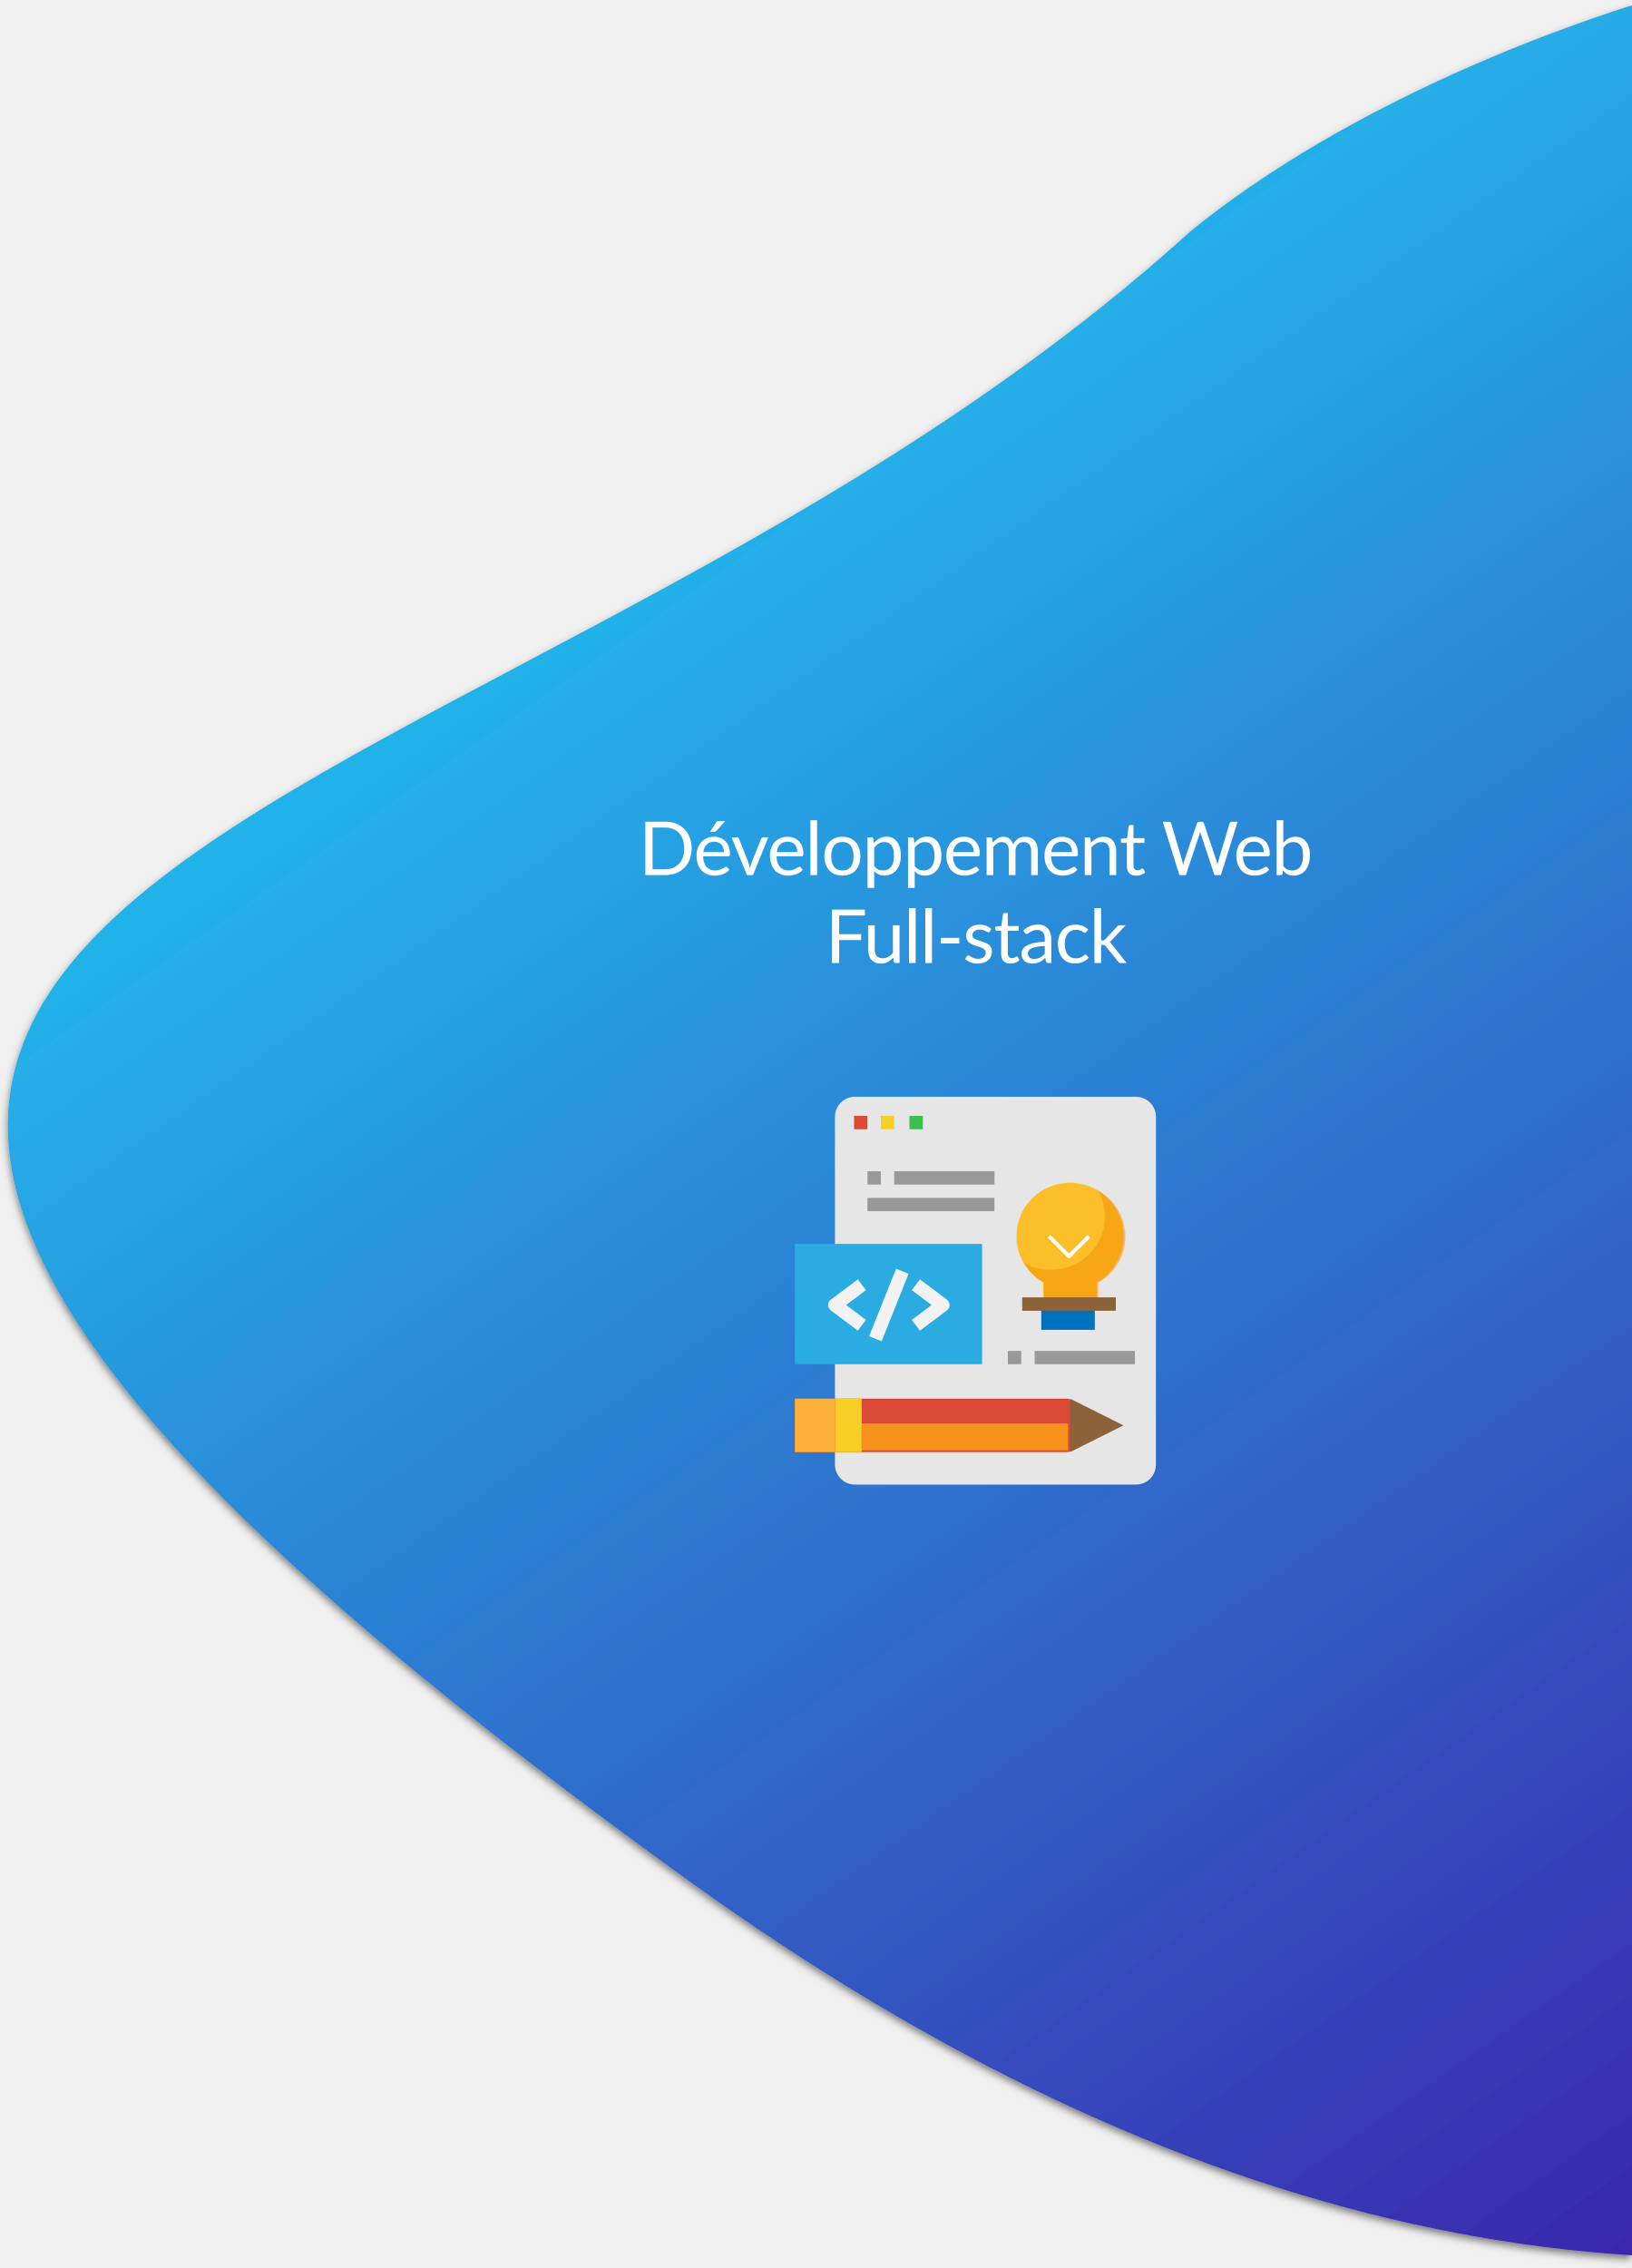
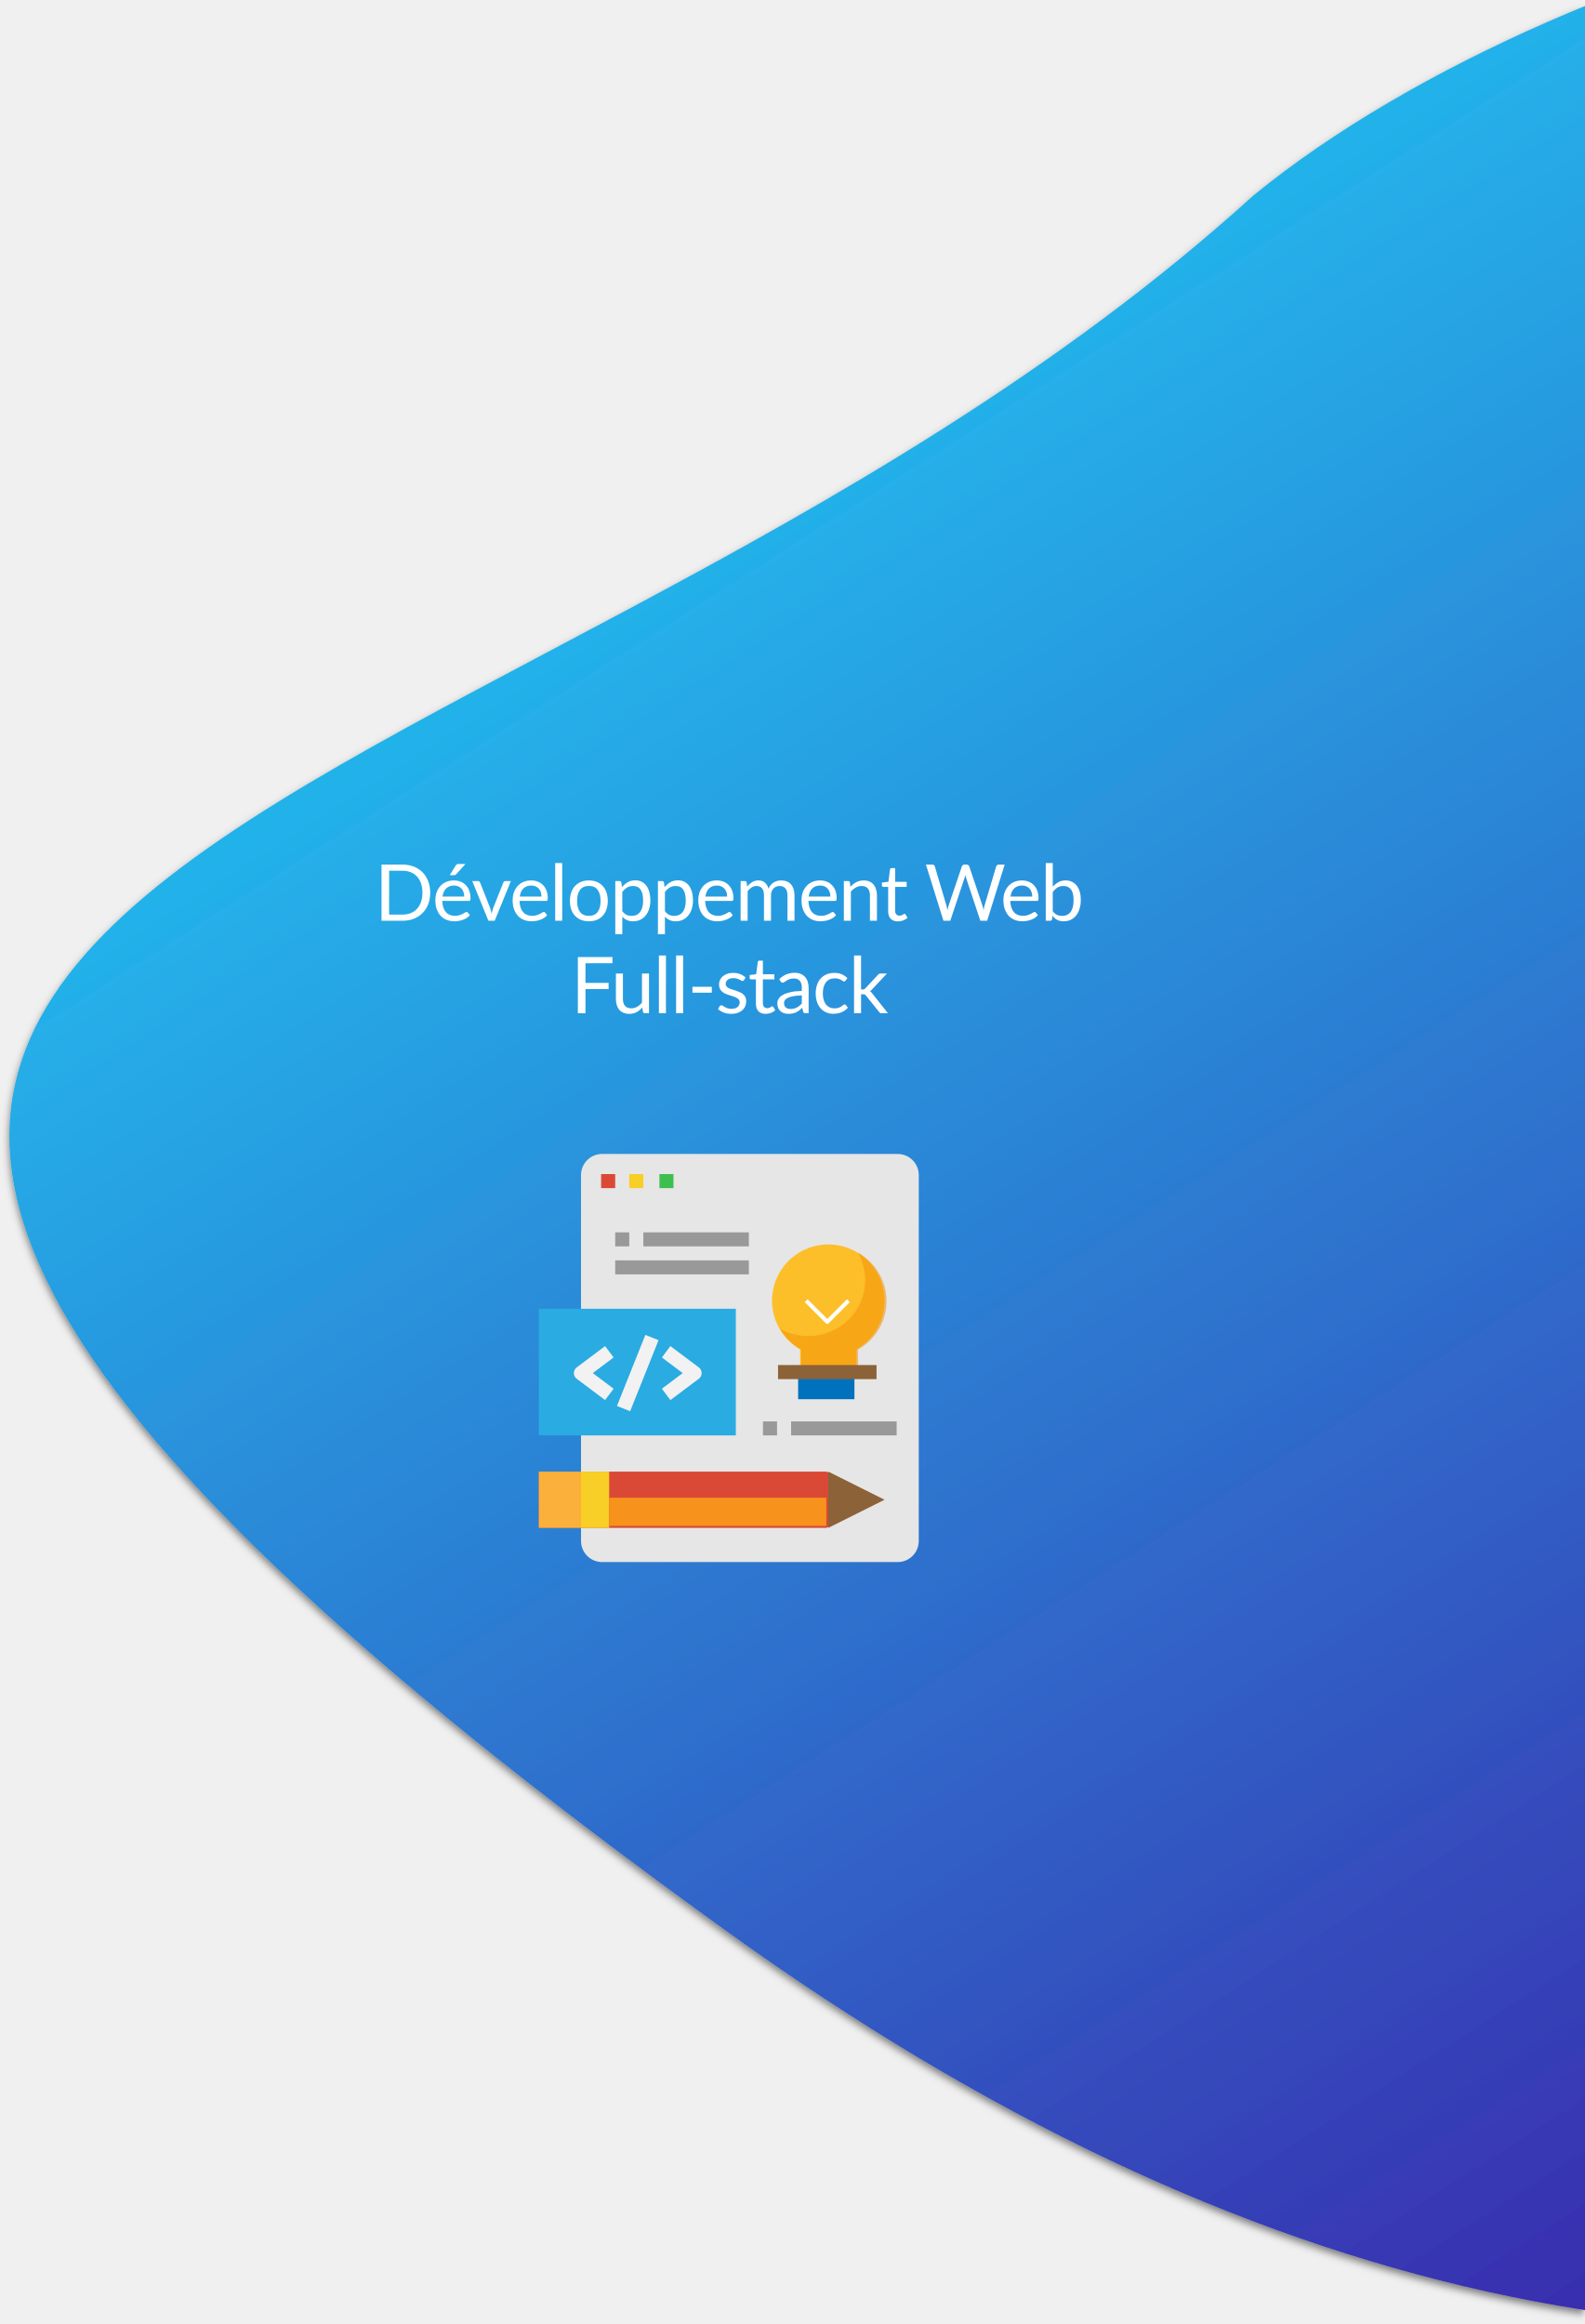
- <svg xmlns="http://www.w3.org/2000/svg" width="854px" height="1187px" viewBox="0 0 854 1187" version="1.1">
+ <svg xmlns="http://www.w3.org/2000/svg" width="788px" height="1156px" viewBox="0 0 788 1156" version="1.1">
  <defs>
    <filter x="-0.2%" y="-0.1%" width="100.4%" height="100.3%" filterUnits="objectBoundingBox" id="filter-1">
      <feOffset dx="0" dy="2" in="SourceAlpha" result="shadowOffsetOuter1" />
      <feGaussianBlur stdDeviation="2" in="shadowOffsetOuter1" result="shadowBlurOuter1" />
      <feColorMatrix values="0 0 0 0 0   0 0 0 0 0   0 0 0 0 0  0 0 0 0.5 0" type="matrix" in="shadowBlurOuter1" result="shadowMatrixOuter1" />
      <feMerge>
        <feMergeNode in="shadowMatrixOuter1" />
        <feMergeNode in="SourceGraphic" />
      </feMerge>
    </filter>
    <linearGradient x1="56.023%" y1="-12.613%" x2="15.893%" y2="87.099%" id="linearGradient-2">
      <stop stop-color="#40009B" offset="0%" />
      <stop stop-color="#24B2EA" offset="100%" />
    </linearGradient>
  </defs>
  <g id="Page-1" stroke="none" stroke-width="1" fill="none" fill-rule="evenodd">
-     <g id="Desktop" transform="translate(-426, -2792)">
-       <g id="maquette" filter="url(#filter-1)" transform="translate(-1143, -114)">
-         <g id="third" transform="translate(2489, 3504.5) scale(-1, 1) translate(-2489, -3504.5) translate(1475, 2668)">
-           <path d="M360.082,652.314 C721.782,140.624 1229.922,118.925 1884.501,587.219 C1837.765,870.688 1712.12,1105.506 1507.568,1291.673 C1427.965,1423.791 1080.373,1454.921 888.436,1384.134 C407.857,1177.747 -182.469,1419.85 360.082,652.314 Z" id="Rectangle" fill="url(#linearGradient-2)" transform="translate(1013.993, 836.2997) rotate(199) translate(-1013.993, -836.2997) " />
-           <g id="web-design" transform="translate(1423.5, 913.5) scale(-1, 1) translate(-1423.5, -913.5) translate(1329, 812)">
+     <g id="Desktop" transform="translate(-492, -2792)">
+       <g id="maquette" filter="url(#filter-1)" transform="translate(-1143, -121)">
+         <g id="third" transform="translate(2556, 3487.5) scale(-1, 1) translate(-2556, -3487.5) translate(1542, 2651)">
+           <path d="M360.524,652.314 C722.225,140.624 1230.365,118.925 1884.944,587.219 C1838.207,870.688 1712.563,1105.506 1508.011,1291.673 C1428.408,1423.791 1080.816,1454.921 888.879,1384.134 C408.3,1177.747 -182.026,1419.85 360.524,652.314 Z" id="Rectangle" fill="url(#linearGradient-2)" transform="translate(1014.435, 836.2997) rotate(199) translate(-1014.435, -836.2997) " />
+           <g id="web-design" transform="translate(1572.5, 937.5) scale(-1, 1) translate(-1572.5, -937.5) translate(1478, 836)">
            <path d="M42,203 L31.5,203 C25.701,203 21,198.299 21,192.5 L21,192.5 L21,10.5 C21,4.701 25.701,0 31.5,0 L178.5,0 C184.299,0 189,4.701 189,10.5 L189,192.5 C189,198.299 184.299,203 178.5,203 L178.5,203 L42,203 Z" id="Shape" fill="#E6E6E6" fill-rule="nonzero" />
            <polygon id="Shape" fill="#DA4836" fill-rule="nonzero" points="31 10 38 10 38 17 31 17" />
            <polygon id="Shape" fill="#F8CF26" fill-rule="nonzero" points="45 10 52 10 52 17 45 17" />
            <polygon id="Shape" fill="#3DBF50" fill-rule="nonzero" points="60 10 67 10 67 17 60 17" />
            <polygon id="Shape" fill="#29ABE2" fill-rule="nonzero" points="0 77 98 77 98 140 0 140" />
            <g id="Group" transform="translate(38, 39)" fill-rule="nonzero" fill="#999999">
              <polygon id="Shape" points="0 13.931 66.5 13.931 66.5 20.897 0 20.897" />
              <polygon id="Shape" points="14 0 66.5 0 66.5 6.966 14 6.966" />
              <polygon id="Shape" points="0 0 7 0 7 6.966 0 6.966" />
              <polygon id="Shape" points="87.5 94.034 140 94.034 140 101 87.5 101" />
              <polygon id="Shape" points="73.5 94.034 80.5 94.034 80.5 101 73.5 101" />
            </g>
            <g id="Group" transform="translate(17, 90)" fill-rule="nonzero" fill="#F2F2F2">
              <path d="M15.978,32.433 L1.854,21.828 C0.294,20.657 -0.023,18.441 1.148,16.879 C1.348,16.611 1.586,16.373 1.854,16.172 L15.978,5.567 L20.215,11.223 L9.859,19 L20.215,26.777 L15.978,32.433 Z" id="Shape" />
              <path d="M48.463,32.433 L44.226,26.777 L54.583,19 L44.226,11.223 L48.463,5.567 L62.588,16.172 C64.148,17.343 64.464,19.559 63.294,21.121 C63.093,21.389 62.855,21.627 62.588,21.828 L48.463,32.433 Z" id="Shape" />
              <polygon id="Shape" points="21.877 35.355 36.005 0.008 42.564 2.636 28.437 37.982" />
            </g>
            <path d="M130.002,108 L130.002,97.229 C116.612,89.5 112.025,72.384 119.755,58.998 C127.486,45.612 144.608,41.026 157.998,48.754 C171.388,56.482 175.975,73.599 168.245,86.985 C165.788,91.239 162.254,94.772 157.998,97.229 L157.998,108 L130.002,108 Z" id="Shape" fill="#FCBF29" fill-rule="nonzero" />
            <polygon id="Shape" fill="#0071BC" fill-rule="nonzero" points="129 108 157 108 157 122 129 122" />
            <path d="M133.989,90.597 C149.642,90.61 162.342,78.165 162.355,62.8 C162.359,57.96 161.078,53.204 158.637,49 C172.247,56.573 177.026,73.543 169.311,86.903 C166.817,91.221 163.191,94.805 158.81,97.283 L158.81,108 L130.443,108 L130.443,97.283 C126.097,94.804 122.495,91.243 120,86.96 C124.261,89.345 129.083,90.599 133.989,90.597 Z" id="Shape" fill="#F28D01" fill-rule="nonzero" opacity="0.5" />
            <g id="Group" transform="translate(133, 73)" stroke-width="2" stroke="#FFFFFF" stroke-linejoin="round">
              <polyline id="Shape" points="21 0 10.5 10.5 0 0" />
            </g>
            <polygon id="Shape" fill="#8C6239" fill-rule="nonzero" points="119 105 168 105 168 112 119 112" />
            <polygon id="Shape" fill="#DA4836" fill-rule="nonzero" points="143.082 186 171 172 143.082 158 0 158 0 186" />
            <polygon id="Shape" fill="#F8CF26" fill-rule="nonzero" points="21 158 35 158 35 186 21 186" />
            <polygon id="Shape" fill="#FBB03B" fill-rule="nonzero" points="0 158 21 158 21 186 0 186" />
            <polygon id="Shape" fill="#8C6239" fill-rule="nonzero" points="144 158 172 172 144 186" />
            <polygon id="Shape" fill="#F7931E" fill-rule="nonzero" points="35 171 143 171 143 185 35 185" />
          </g>
-           <text id="Développement-Web-Fu" transform="translate(1423, 704) scale(-1, 1) translate(-1423, -704) " font-family="Lato-Medium, Lato" font-size="39" font-weight="400" letter-spacing="-0.658" fill="#FFFFFF">
-             <tspan x="1246.211" y="696">Développement Web</tspan>
-             <tspan x="1343.874" y="742">Full-stack</tspan>
+           <text id="Développement-Web-Fu" transform="translate(1572, 728) scale(-1, 1) translate(-1572, -728) " font-family="Lato-Medium, Lato" font-size="39" font-weight="400" letter-spacing="-0.658" fill="#FFFFFF">
+             <tspan x="1395.211" y="720">Développement Web</tspan>
+             <tspan x="1492.874" y="766">Full-stack</tspan>
          </text>
        </g>
      </g>
    </g>
  </g>
</svg>
